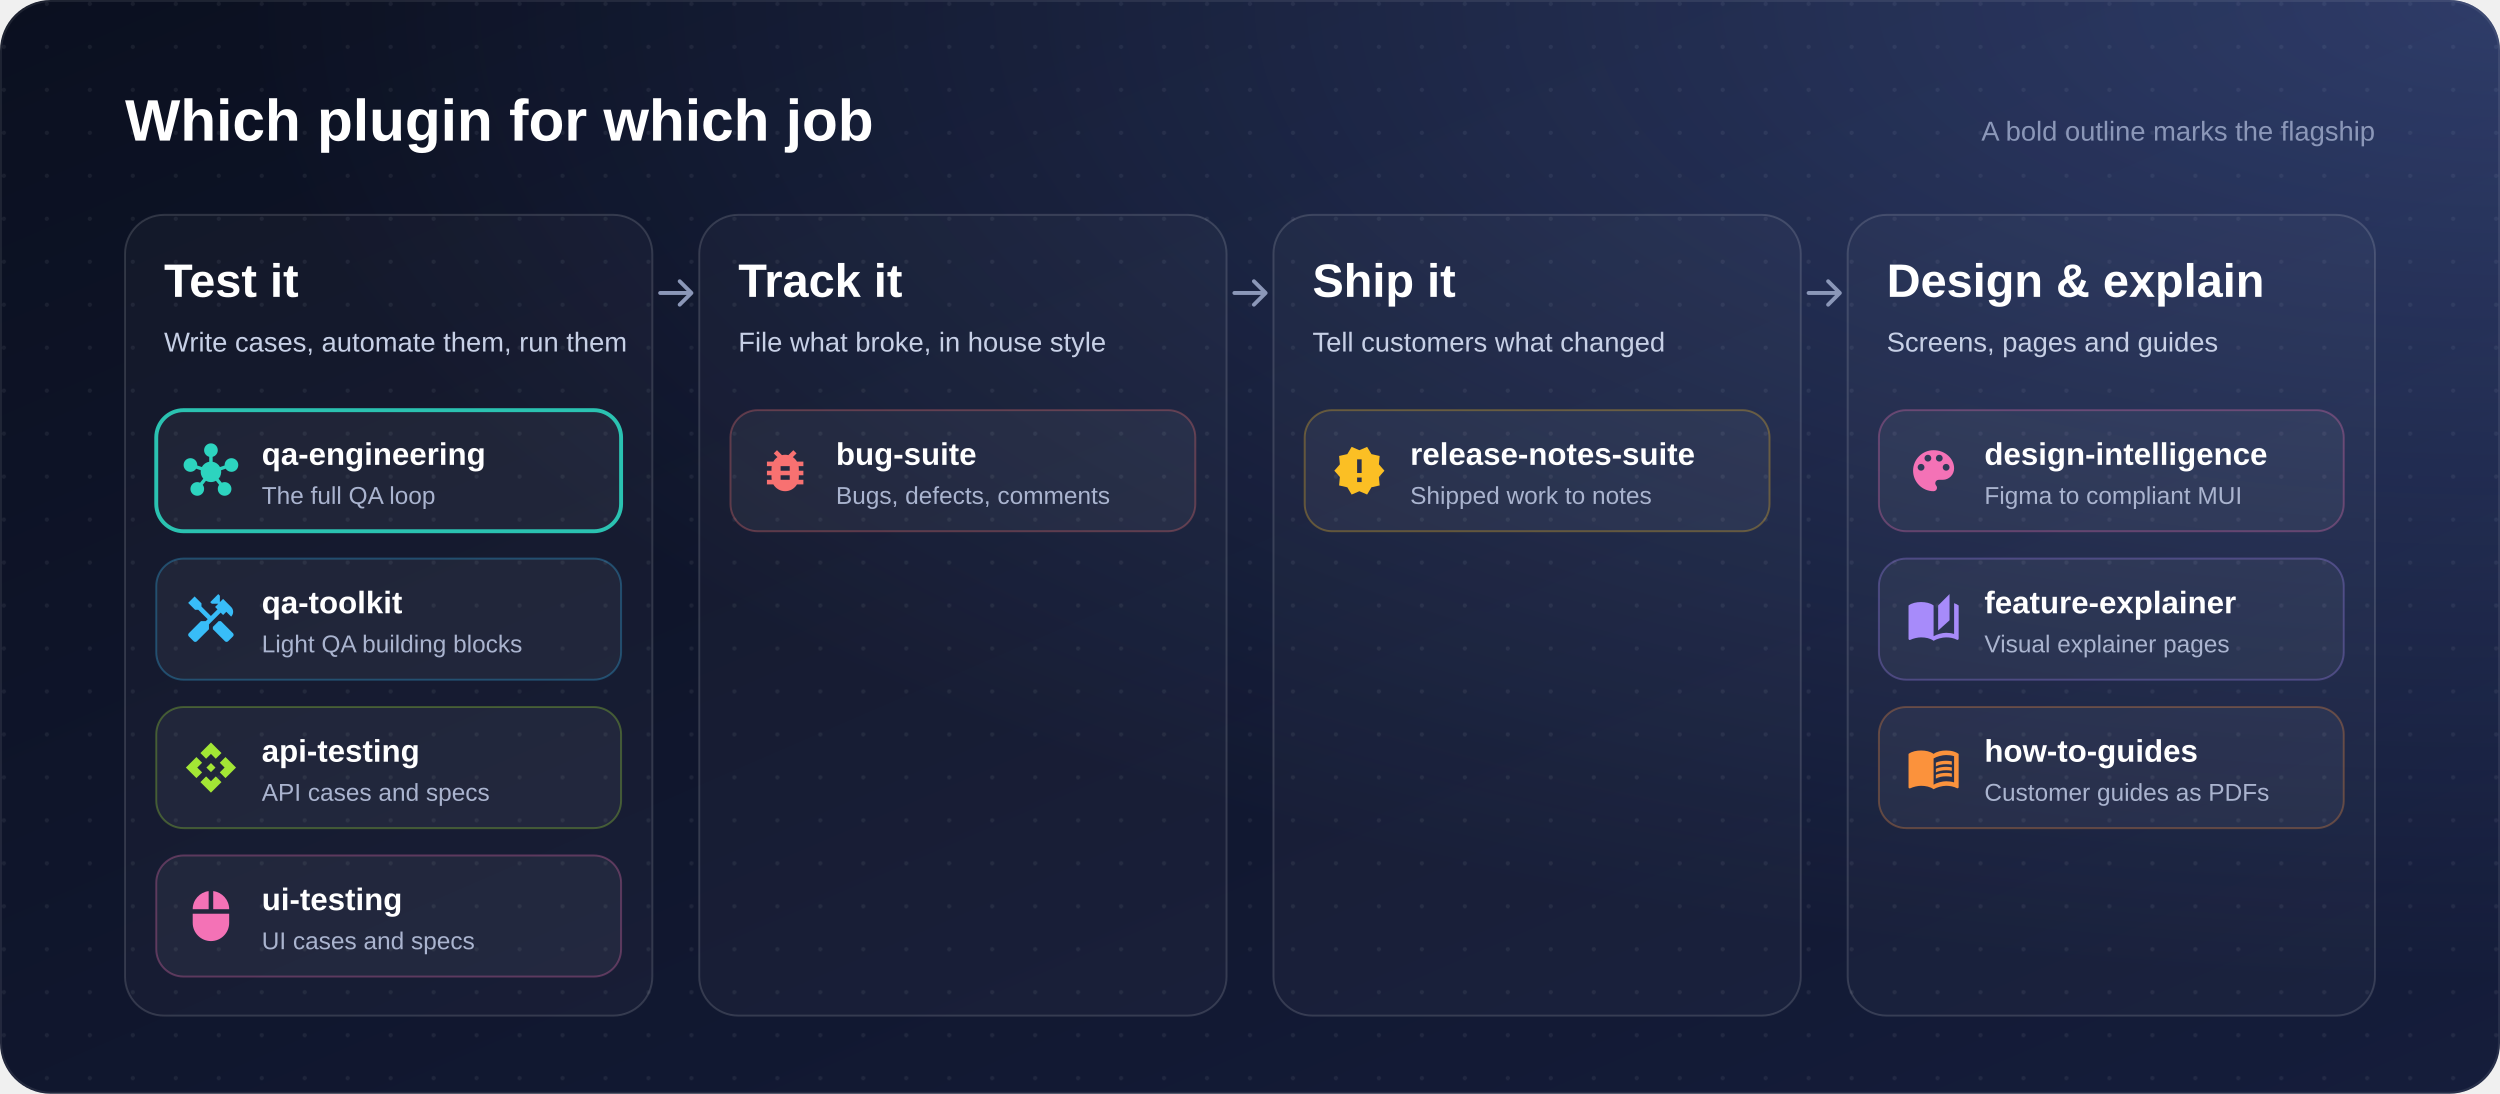
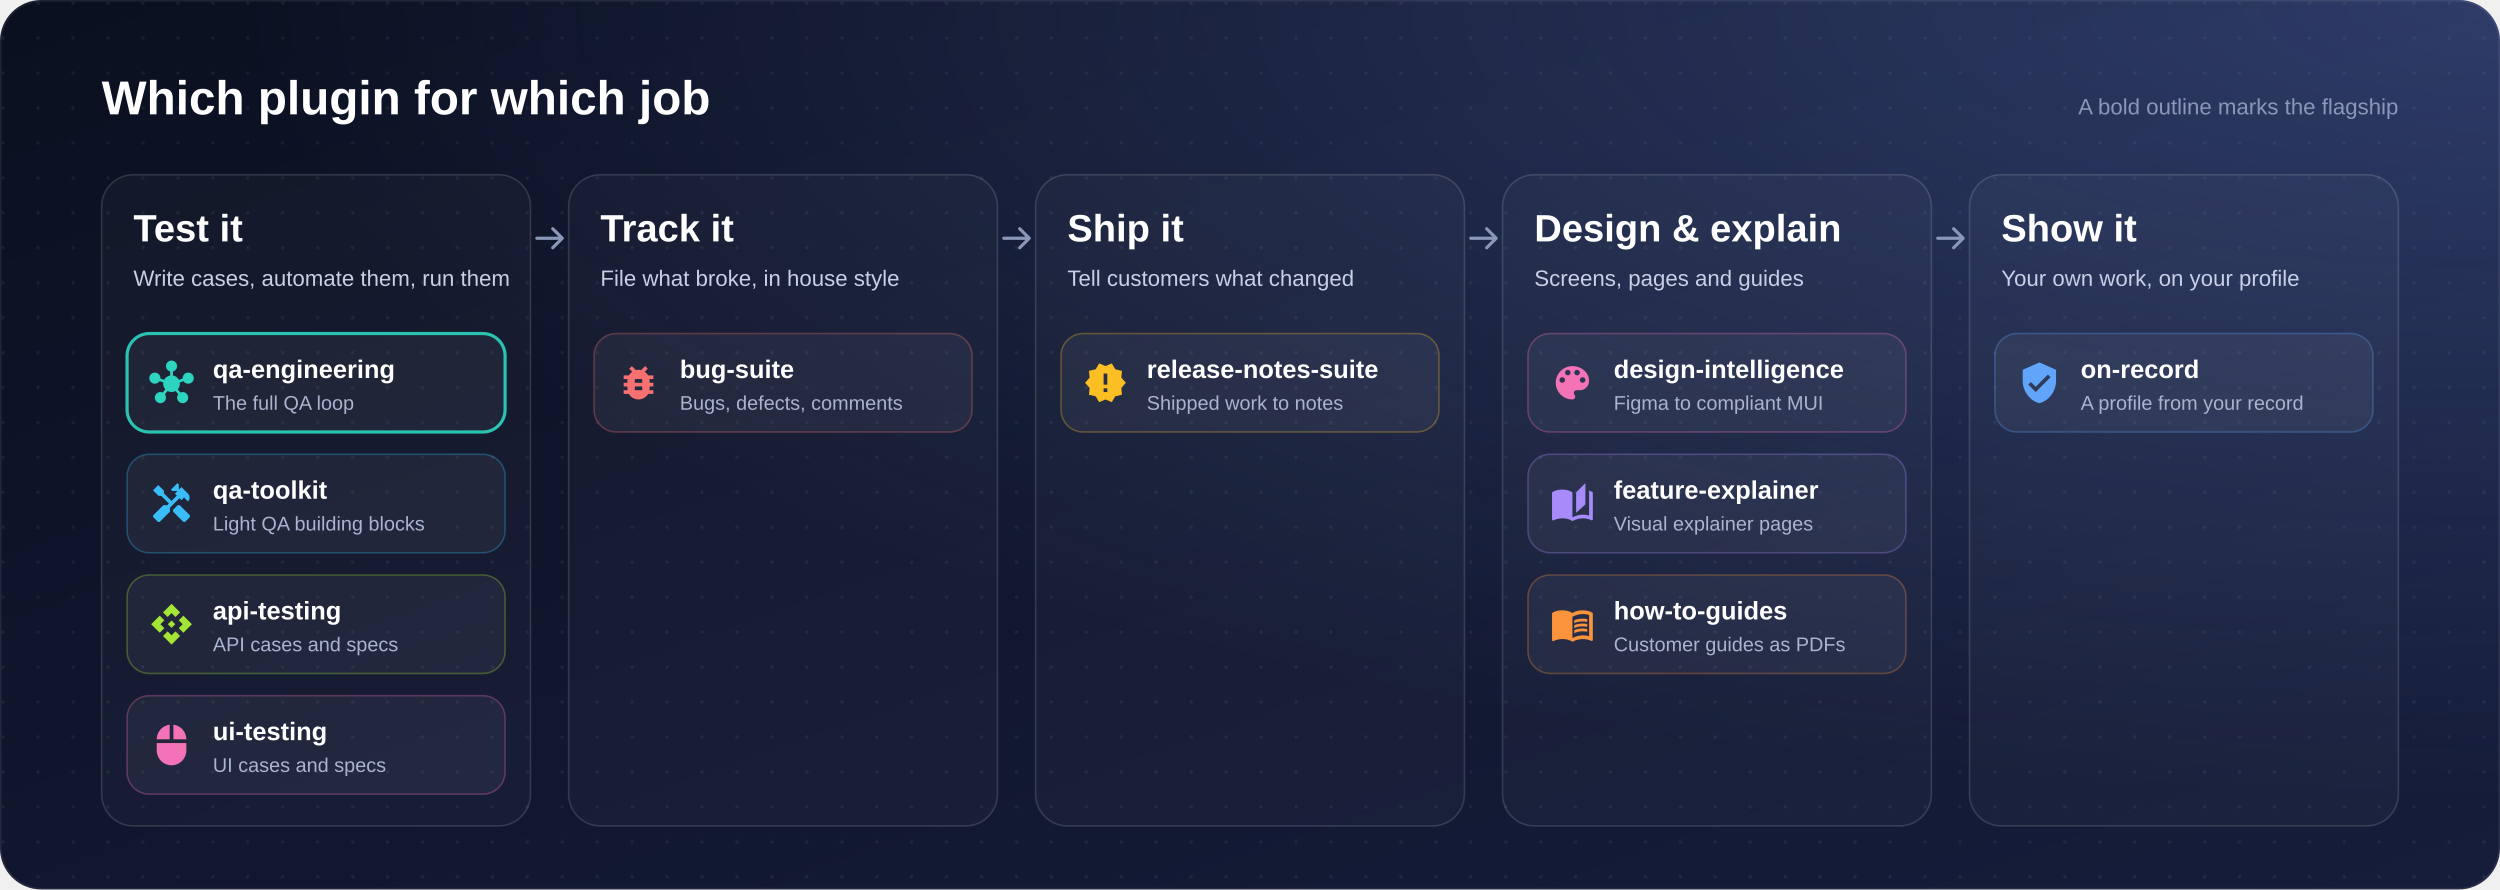
- <svg xmlns="http://www.w3.org/2000/svg" width="1280" height="560" viewBox="0 0 1280 560" role="img" aria-label="Which plugin for which job" font-family="'Segoe UI', -apple-system, 'Helvetica Neue', Arial, sans-serif">
+ <svg xmlns="http://www.w3.org/2000/svg" width="1574" height="560" viewBox="0 0 1574 560" role="img" aria-label="Which plugin for which job" font-family="'Segoe UI', -apple-system, 'Helvetica Neue', Arial, sans-serif">
  <defs>
    <linearGradient id="map-bg" x1="0" y1="0" x2="1" y2="1">
      <stop offset="0" stop-color="#0b1020" />
      <stop offset="1" stop-color="#151d3b" />
    </linearGradient>
    <radialGradient id="map-glow" cx="1" cy="0" r="0.9">
      <stop offset="0" stop-color="#7c9cff" stop-opacity=".28" />
      <stop offset="1" stop-color="#7c9cff" stop-opacity="0" />
    </radialGradient>
    <pattern id="map-dots" width="22" height="22" patternUnits="userSpaceOnUse">
      <circle cx="2" cy="2" r="1.1" fill="#ffffff" fill-opacity=".06" />
    </pattern>
  </defs>
-   <rect width="1280" height="560" rx="26" fill="url(#map-bg)" />
-   <rect width="1280" height="560" rx="26" fill="url(#map-dots)" />
-   <rect width="1280" height="560" rx="26" fill="url(#map-glow)" />
-   <rect x=".5" y=".5" width="1279" height="559" rx="26" fill="none" stroke="#ffffff" stroke-opacity=".08" />
+   <rect width="1574" height="560" rx="26" fill="url(#map-bg)" />
+   <rect width="1574" height="560" rx="26" fill="url(#map-dots)" />
+   <rect width="1574" height="560" rx="26" fill="url(#map-glow)" />
+   <rect x=".5" y=".5" width="1573" height="559" rx="26" fill="none" stroke="#ffffff" stroke-opacity=".08" />
  <text x="64" y="72" font-size="30" font-weight="700" fill="#ffffff">Which plugin for which job</text>
-   <text x="1216" y="72" text-anchor="end" font-size="14" fill="#8b97b8">A bold outline marks the flagship</text>
+   <text x="1510" y="72" text-anchor="end" font-size="14" fill="#8b97b8">A bold outline marks the flagship</text>
  <rect x="64" y="110" width="270" height="410" rx="20" fill="#ffffff" fill-opacity=".03" stroke="#ffffff" stroke-opacity=".14" />
  <text x="84" y="152" font-size="24" font-weight="700" fill="#ffffff">Test it</text>
  <text x="84" y="180" font-size="14" fill="#c7d0e6">Write cases, automate them, run them</text>
  <rect x="80" y="210" width="238" height="62" rx="14" fill="#ffffff" fill-opacity=".05" stroke="#2dd4bf" stroke-opacity=".9" stroke-width="2" />
  <g transform="translate(94 227) scale(1.166667)" fill="#2dd4bf">
    <path d="M8.4 18.2c.38.5.6 1.12.6 1.8 0 1.66-1.34 3-3 3s-3-1.34-3-3 1.34-3 3-3c.44 0 .85.09 1.23.26l1.41-1.77c-.92-1.03-1.29-2.39-1.09-3.69l-2.03-.68c-.54.83-1.46 1.38-2.52 1.38-1.66 0-3-1.34-3-3s1.34-3 3-3 3 1.34 3 3c0 .07 0 .14-.01.21l2.03.68c.64-1.21 1.82-2.09 3.22-2.32V5.91C9.96 5.57 9 4.4 9 3c0-1.66 1.34-3 3-3s3 1.34 3 3c0 1.4-.96 2.57-2.25 2.91v2.16c1.4.23 2.58 1.11 3.22 2.32L18 9.71V9.5c0-1.66 1.34-3 3-3s3 1.34 3 3-1.34 3-3 3c-1.06 0-1.98-.55-2.52-1.37l-2.03.68c.2 1.29-.16 2.65-1.09 3.69l1.41 1.77Q17.34 17 18 17c1.66 0 3 1.34 3 3s-1.34 3-3 3-3-1.34-3-3c0-.68.22-1.3.6-1.8l-1.41-1.77c-1.35.75-3.01.76-4.37 0z" />
  </g>
  <text x="134" y="238" font-size="16" font-weight="700" fill="#ffffff">qa-engineering</text>
  <text x="134" y="258" font-size="12.5" fill="#aab4cf">The full QA loop</text>
  <rect x="80" y="286" width="238" height="62" rx="14" fill="#ffffff" fill-opacity=".05" stroke="#38bdf8" stroke-opacity=".3" stroke-width="1" />
  <g transform="translate(94 303) scale(1.166667)" fill="#38bdf8">
    <path d="m21.67 18.17-5.3-5.3h-.99l-2.54 2.54v.99l5.3 5.3c.39.39 1.02.39 1.41 0l2.12-2.12c.39-.38.39-1.02 0-1.41" />
    <path d="m17.34 10.19 1.41-1.41 2.12 2.12c1.17-1.17 1.17-3.07 0-4.24l-3.54-3.54-1.41 1.41V1.71l-.7-.71-3.54 3.54.71.71h2.83l-1.41 1.41 1.06 1.06-2.89 2.89-4.13-4.13V5.06L4.83 2.04 2 4.87 5.03 7.9h1.41l4.13 4.13-.85.85H7.6l-5.3 5.3c-.39.39-.39 1.02 0 1.41l2.12 2.12c.39.39 1.02.39 1.41 0l5.3-5.3v-2.12l5.15-5.15z" />
  </g>
  <text x="134" y="314" font-size="16" font-weight="700" fill="#ffffff">qa-toolkit</text>
  <text x="134" y="334" font-size="12.5" fill="#aab4cf">Light QA building blocks</text>
  <rect x="80" y="362" width="238" height="62" rx="14" fill="#ffffff" fill-opacity=".05" stroke="#a3e635" stroke-opacity=".3" stroke-width="1" />
  <g transform="translate(94 379) scale(1.166667)" fill="#a3e635">
    <path d="m14 12-2 2-2-2 2-2zm-2-6 2.12 2.12 2.5-2.5L12 1 7.38 5.62l2.5 2.5zm-6 6 2.12-2.12-2.5-2.5L1 12l4.62 4.62 2.5-2.5zm12 0-2.12 2.12 2.5 2.5L23 12l-4.62-4.62-2.5 2.5zm-6 6-2.12-2.12-2.5 2.5L12 23l4.62-4.62-2.5-2.5z" />
  </g>
  <text x="134" y="390" font-size="16" font-weight="700" fill="#ffffff">api-testing</text>
  <text x="134" y="410" font-size="12.5" fill="#aab4cf">API cases and specs</text>
  <rect x="80" y="438" width="238" height="62" rx="14" fill="#ffffff" fill-opacity=".05" stroke="#f472b6" stroke-opacity=".3" stroke-width="1" />
  <g transform="translate(94 455) scale(1.166667)" fill="#f472b6">
    <path d="M13 1.07V9h7c0-4.08-3.05-7.44-7-7.93M4 15c0 4.42 3.58 8 8 8s8-3.58 8-8v-4H4zm7-13.93C7.05 1.56 4 4.92 4 9h7z" />
  </g>
  <text x="134" y="466" font-size="16" font-weight="700" fill="#ffffff">ui-testing</text>
  <text x="134" y="486" font-size="12.5" fill="#aab4cf">UI cases and specs</text>
  <path d="M338 150h16m-6 -6 6 6-6 6" fill="none" stroke="#8b97b8" stroke-width="2" stroke-linecap="round" stroke-linejoin="round" />
  <rect x="358" y="110" width="270" height="410" rx="20" fill="#ffffff" fill-opacity=".03" stroke="#ffffff" stroke-opacity=".14" />
  <text x="378" y="152" font-size="24" font-weight="700" fill="#ffffff">Track it</text>
  <text x="378" y="180" font-size="14" fill="#c7d0e6">File what broke, in house style</text>
  <rect x="374" y="210" width="238" height="62" rx="14" fill="#ffffff" fill-opacity=".05" stroke="#f87171" stroke-opacity=".3" stroke-width="1" />
  <g transform="translate(388 227) scale(1.166667)" fill="#f87171">
    <path d="M20 8h-2.81c-.45-.78-1.07-1.45-1.82-1.96L17 4.41 15.59 3l-2.17 2.17C12.96 5.06 12.49 5 12 5s-.96.06-1.41.17L8.41 3 7 4.41l1.62 1.63C7.88 6.55 7.26 7.22 6.81 8H4v2h2.09c-.05.33-.09.66-.09 1v1H4v2h2v1c0 .34.04.67.09 1H4v2h2.81c1.04 1.79 2.97 3 5.19 3s4.15-1.21 5.19-3H20v-2h-2.09c.05-.33.09-.66.09-1v-1h2v-2h-2v-1c0-.34-.04-.67-.09-1H20zm-6 8h-4v-2h4zm0-4h-4v-2h4z" />
  </g>
  <text x="428" y="238" font-size="16" font-weight="700" fill="#ffffff">bug-suite</text>
  <text x="428" y="258" font-size="12.5" fill="#aab4cf">Bugs, defects, comments</text>
  <path d="M632 150h16m-6 -6 6 6-6 6" fill="none" stroke="#8b97b8" stroke-width="2" stroke-linecap="round" stroke-linejoin="round" />
  <rect x="652" y="110" width="270" height="410" rx="20" fill="#ffffff" fill-opacity=".03" stroke="#ffffff" stroke-opacity=".14" />
  <text x="672" y="152" font-size="24" font-weight="700" fill="#ffffff">Ship it</text>
  <text x="672" y="180" font-size="14" fill="#c7d0e6">Tell customers what changed</text>
  <rect x="668" y="210" width="238" height="62" rx="14" fill="#ffffff" fill-opacity=".05" stroke="#fbbf24" stroke-opacity=".3" stroke-width="1" />
  <g transform="translate(682 227) scale(1.166667)" fill="#fbbf24">
    <path d="m23 12-2.44-2.78.34-3.68-3.61-.82-1.89-3.18L12 3 8.6 1.54 6.71 4.72l-3.61.81.34 3.68L1 12l2.44 2.78-.34 3.69 3.61.82 1.89 3.18L12 21l3.4 1.46 1.89-3.18 3.61-.82-.34-3.68zm-10 5h-2v-2h2zm0-4h-2V7h2z" />
  </g>
  <text x="722" y="238" font-size="16" font-weight="700" fill="#ffffff">release-notes-suite</text>
  <text x="722" y="258" font-size="12.5" fill="#aab4cf">Shipped work to notes</text>
  <path d="M926 150h16m-6 -6 6 6-6 6" fill="none" stroke="#8b97b8" stroke-width="2" stroke-linecap="round" stroke-linejoin="round" />
  <rect x="946" y="110" width="270" height="410" rx="20" fill="#ffffff" fill-opacity=".03" stroke="#ffffff" stroke-opacity=".14" />
  <text x="966" y="152" font-size="24" font-weight="700" fill="#ffffff">Design &amp; explain</text>
  <text x="966" y="180" font-size="14" fill="#c7d0e6">Screens, pages and guides</text>
  <rect x="962" y="210" width="238" height="62" rx="14" fill="#ffffff" fill-opacity=".05" stroke="#f472b6" stroke-opacity=".3" stroke-width="1" />
  <g transform="translate(976 227) scale(1.166667)" fill="#f472b6">
    <path d="M12 3c-4.97 0-9 4.03-9 9s4.03 9 9 9c.83 0 1.5-.67 1.5-1.5 0-.39-.15-.74-.39-1.01-.23-.26-.38-.61-.38-.99 0-.83.67-1.5 1.5-1.5H16c2.76 0 5-2.24 5-5 0-4.42-4.03-8-9-8zm-5.5 9c-.83 0-1.5-.67-1.5-1.5S5.67 9 6.5 9 8 9.67 8 10.5 7.33 12 6.5 12zm3-4C8.67 8 8 7.33 8 6.5S8.67 5 9.5 5s1.5.67 1.5 1.5S10.33 8 9.5 8zm5 0c-.83 0-1.5-.67-1.5-1.5S13.67 5 14.5 5s1.5.67 1.5 1.5S15.33 8 14.5 8zm3 4c-.83 0-1.5-.67-1.5-1.5S16.67 9 17.5 9s1.5.67 1.5 1.5-.67 1.5-1.5 1.5z" />
  </g>
  <text x="1016" y="238" font-size="16" font-weight="700" fill="#ffffff">design-intelligence</text>
  <text x="1016" y="258" font-size="12.5" fill="#aab4cf">Figma to compliant MUI</text>
  <rect x="962" y="286" width="238" height="62" rx="14" fill="#ffffff" fill-opacity=".05" stroke="#a78bfa" stroke-opacity=".3" stroke-width="1" />
  <g transform="translate(976 303) scale(1.166667)" fill="#a78bfa">
    <path d="m19 1-5 5v11l5-4.5zM1 6v14.65c0 .25.25.5.5.5.1 0 .15-.05.25-.05C3.1 20.45 5.05 20 6.5 20c1.95 0 4.05.4 5.5 1.5V6c-1.45-1.1-3.55-1.5-5.5-1.5S2.45 4.9 1 6m22 13.5V6c-.6-.45-1.25-.75-2-1v13.5c-1.1-.35-2.3-.5-3.5-.5-1.7 0-4.15.65-5.5 1.5v2c1.35-.85 3.8-1.5 5.5-1.5 1.65 0 3.35.3 4.75 1.05.1.05.15.05.25.05.25 0 .5-.25.5-.5z" />
  </g>
  <text x="1016" y="314" font-size="16" font-weight="700" fill="#ffffff">feature-explainer</text>
  <text x="1016" y="334" font-size="12.5" fill="#aab4cf">Visual explainer pages</text>
  <rect x="962" y="362" width="238" height="62" rx="14" fill="#ffffff" fill-opacity=".05" stroke="#fb923c" stroke-opacity=".3" stroke-width="1" />
  <g transform="translate(976 379) scale(1.166667)" fill="#fb923c">
    <path d="M21 5c-1.11-.35-2.33-.5-3.5-.5-1.95 0-4.05.4-5.5 1.5-1.45-1.1-3.55-1.5-5.5-1.5S2.45 4.9 1 6v14.65c0 .25.25.5.5.5.1 0 .15-.05.25-.05C3.1 20.45 5.05 20 6.5 20c1.95 0 4.05.4 5.5 1.5 1.35-.85 3.8-1.5 5.5-1.5 1.65 0 3.35.3 4.75 1.05.1.05.15.05.25.05.25 0 .5-.25.5-.5V6c-.6-.45-1.25-.75-2-1m0 13.5c-1.1-.35-2.3-.5-3.5-.5-1.7 0-4.15.65-5.5 1.5V8c1.35-.85 3.8-1.5 5.5-1.5 1.2 0 2.4.15 3.5.5z" />
    <path d="M17.5 10.5c.88 0 1.73.09 2.5.26V9.24c-.79-.15-1.64-.24-2.5-.24-1.7 0-3.24.29-4.5.83v1.66c1.13-.64 2.7-.99 4.5-.99M13 12.49v1.66c1.13-.64 2.7-.99 4.5-.99.88 0 1.73.09 2.5.26V11.9c-.79-.15-1.64-.24-2.5-.24-1.7 0-3.24.3-4.5.83m4.5 1.84c-1.7 0-3.24.29-4.5.83v1.66c1.13-.64 2.7-.99 4.5-.99.88 0 1.73.09 2.5.26v-1.52c-.79-.16-1.64-.24-2.5-.24" />
  </g>
  <text x="1016" y="390" font-size="16" font-weight="700" fill="#ffffff">how-to-guides</text>
  <text x="1016" y="410" font-size="12.5" fill="#aab4cf">Customer guides as PDFs</text>
+   <path d="M1220 150h16m-6 -6 6 6-6 6" fill="none" stroke="#8b97b8" stroke-width="2" stroke-linecap="round" stroke-linejoin="round" />
+   <rect x="1240" y="110" width="270" height="410" rx="20" fill="#ffffff" fill-opacity=".03" stroke="#ffffff" stroke-opacity=".14" />
+   <text x="1260" y="152" font-size="24" font-weight="700" fill="#ffffff">Show it</text>
+   <text x="1260" y="180" font-size="14" fill="#c7d0e6">Your own work, on your profile</text>
+   <rect x="1256" y="210" width="238" height="62" rx="14" fill="#ffffff" fill-opacity=".05" stroke="#60a5fa" stroke-opacity=".3" stroke-width="1" />
+   <g transform="translate(1270 227) scale(1.166667)" fill="#60a5fa">
+     <path d="M12 1 3 5v6c0 5.55 3.84 10.74 9 12 5.16-1.26 9-6.45 9-12V5zm-2 16-4-4 1.41-1.41L10 14.17l6.59-6.59L18 9z" />
+   </g>
+   <text x="1310" y="238" font-size="16" font-weight="700" fill="#ffffff">on-record</text>
+   <text x="1310" y="258" font-size="12.5" fill="#aab4cf">A profile from your record</text>
</svg>
